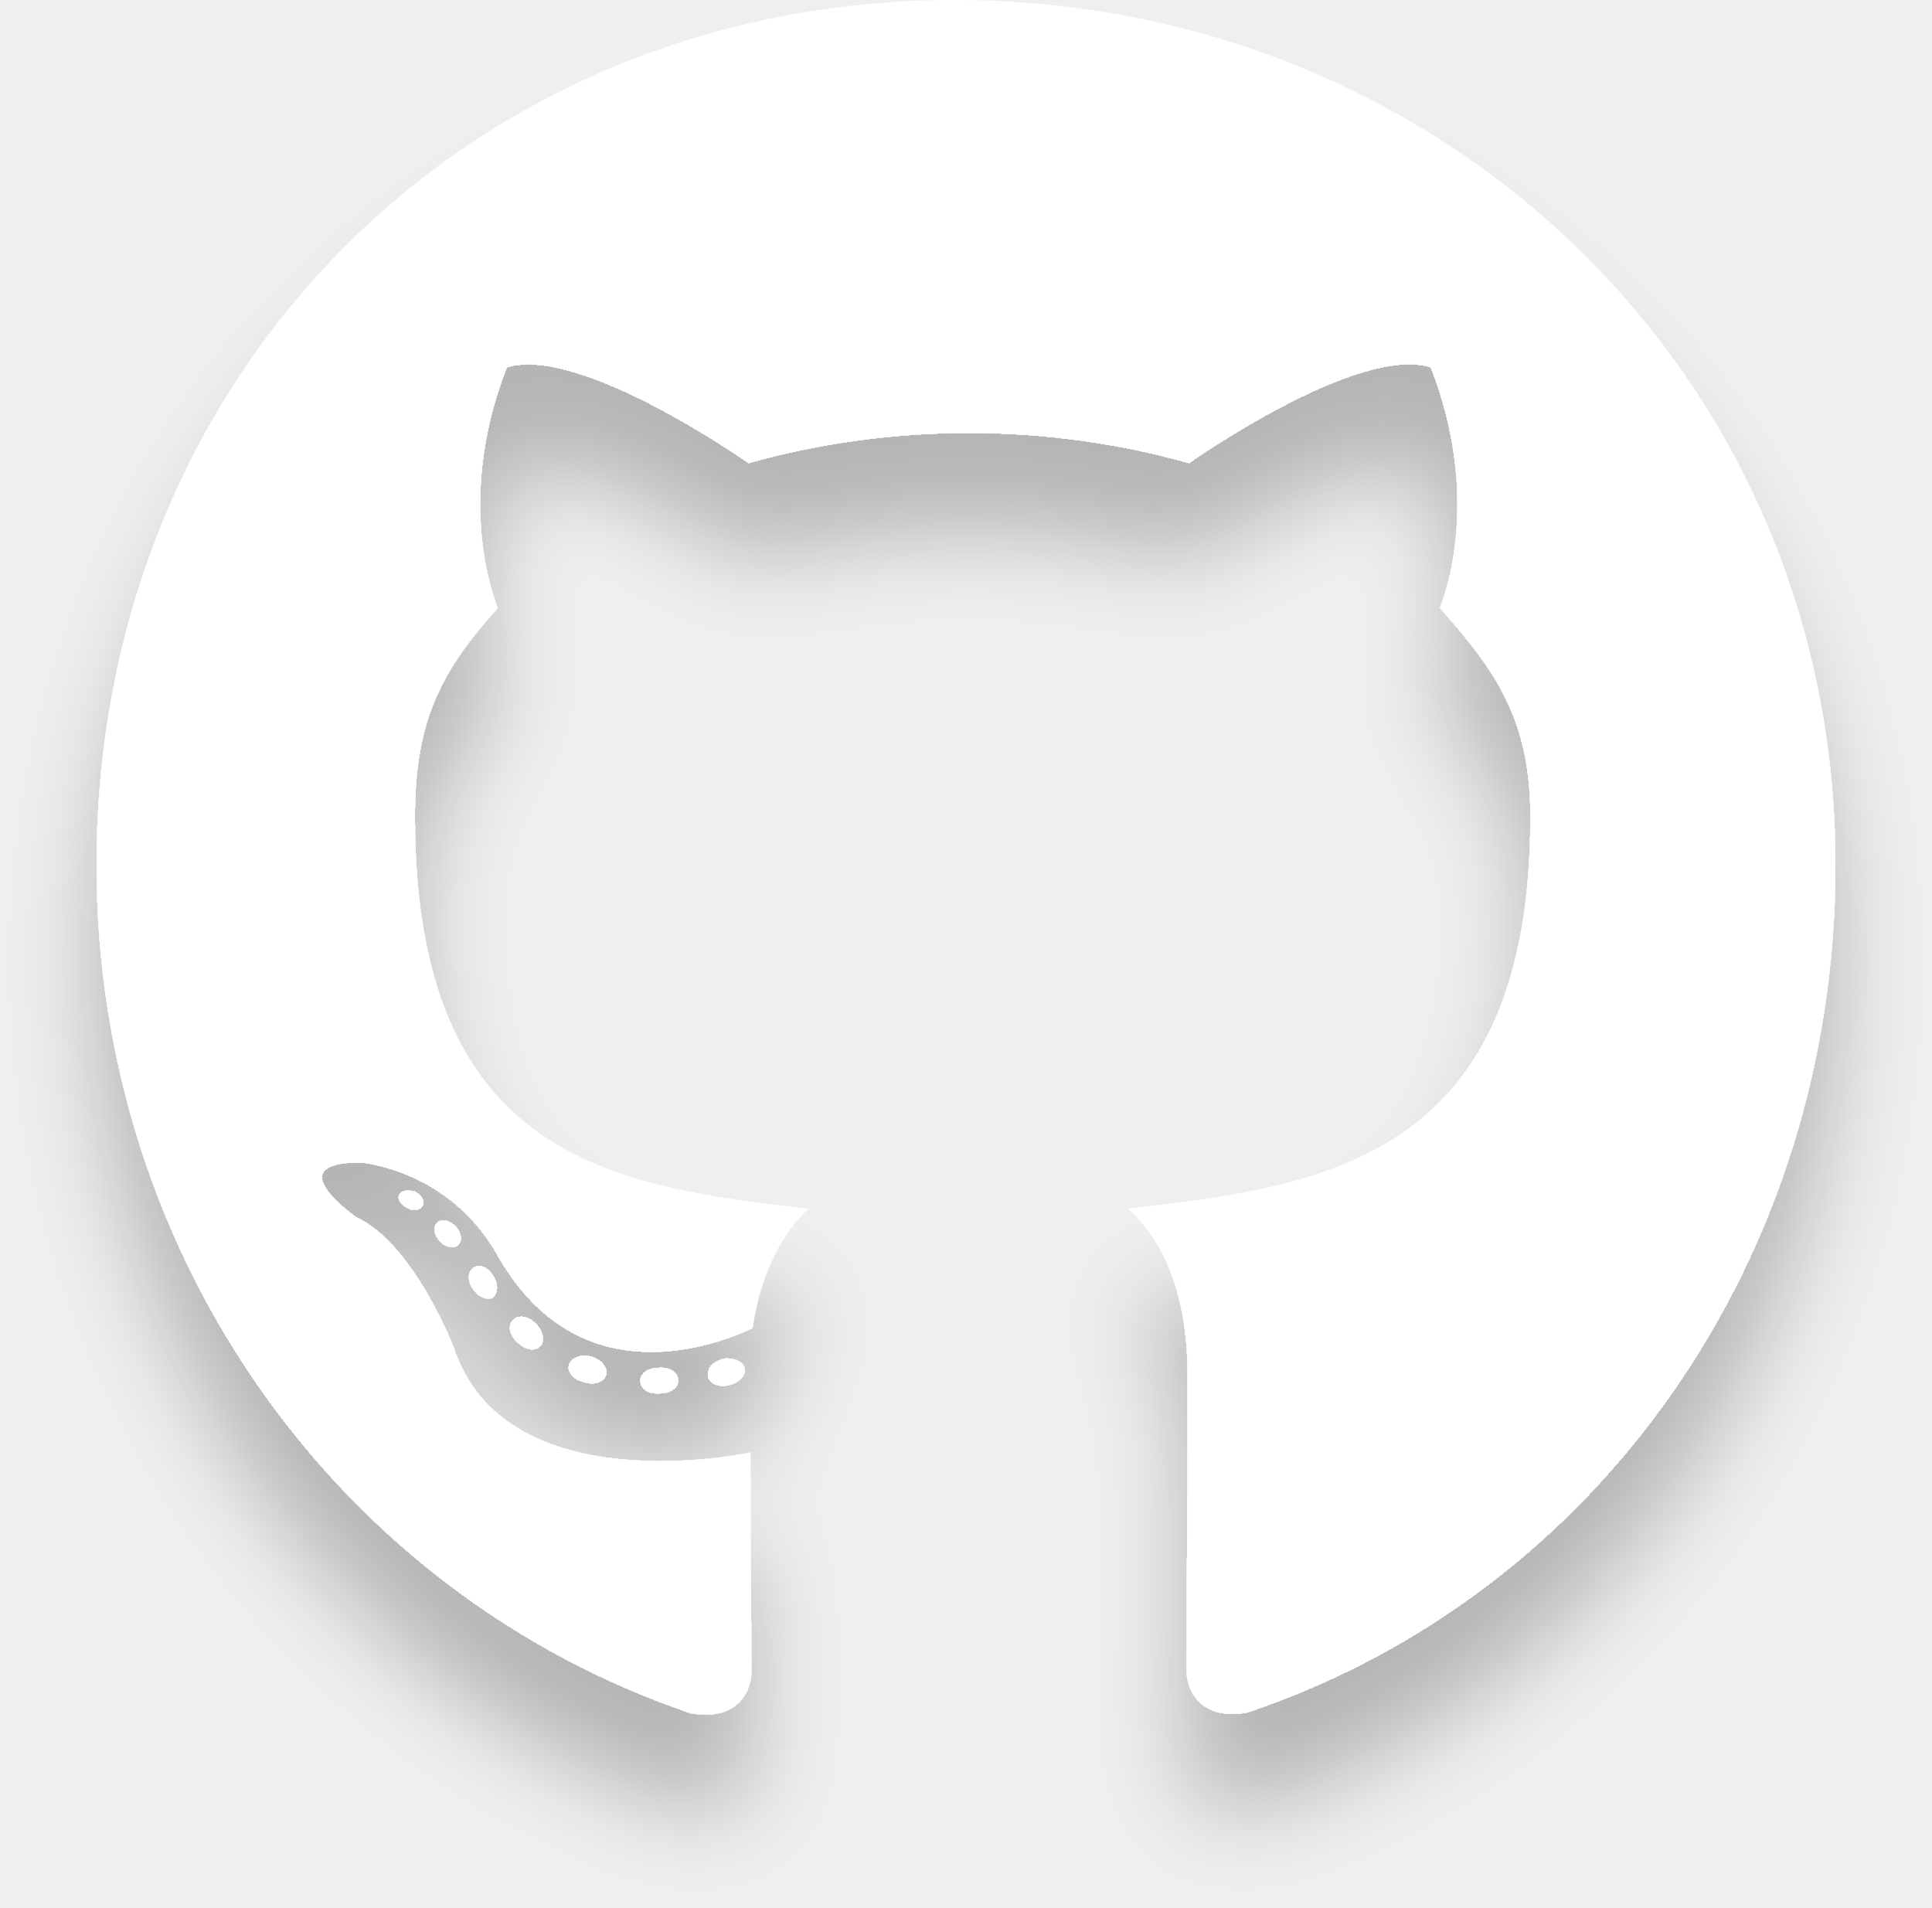
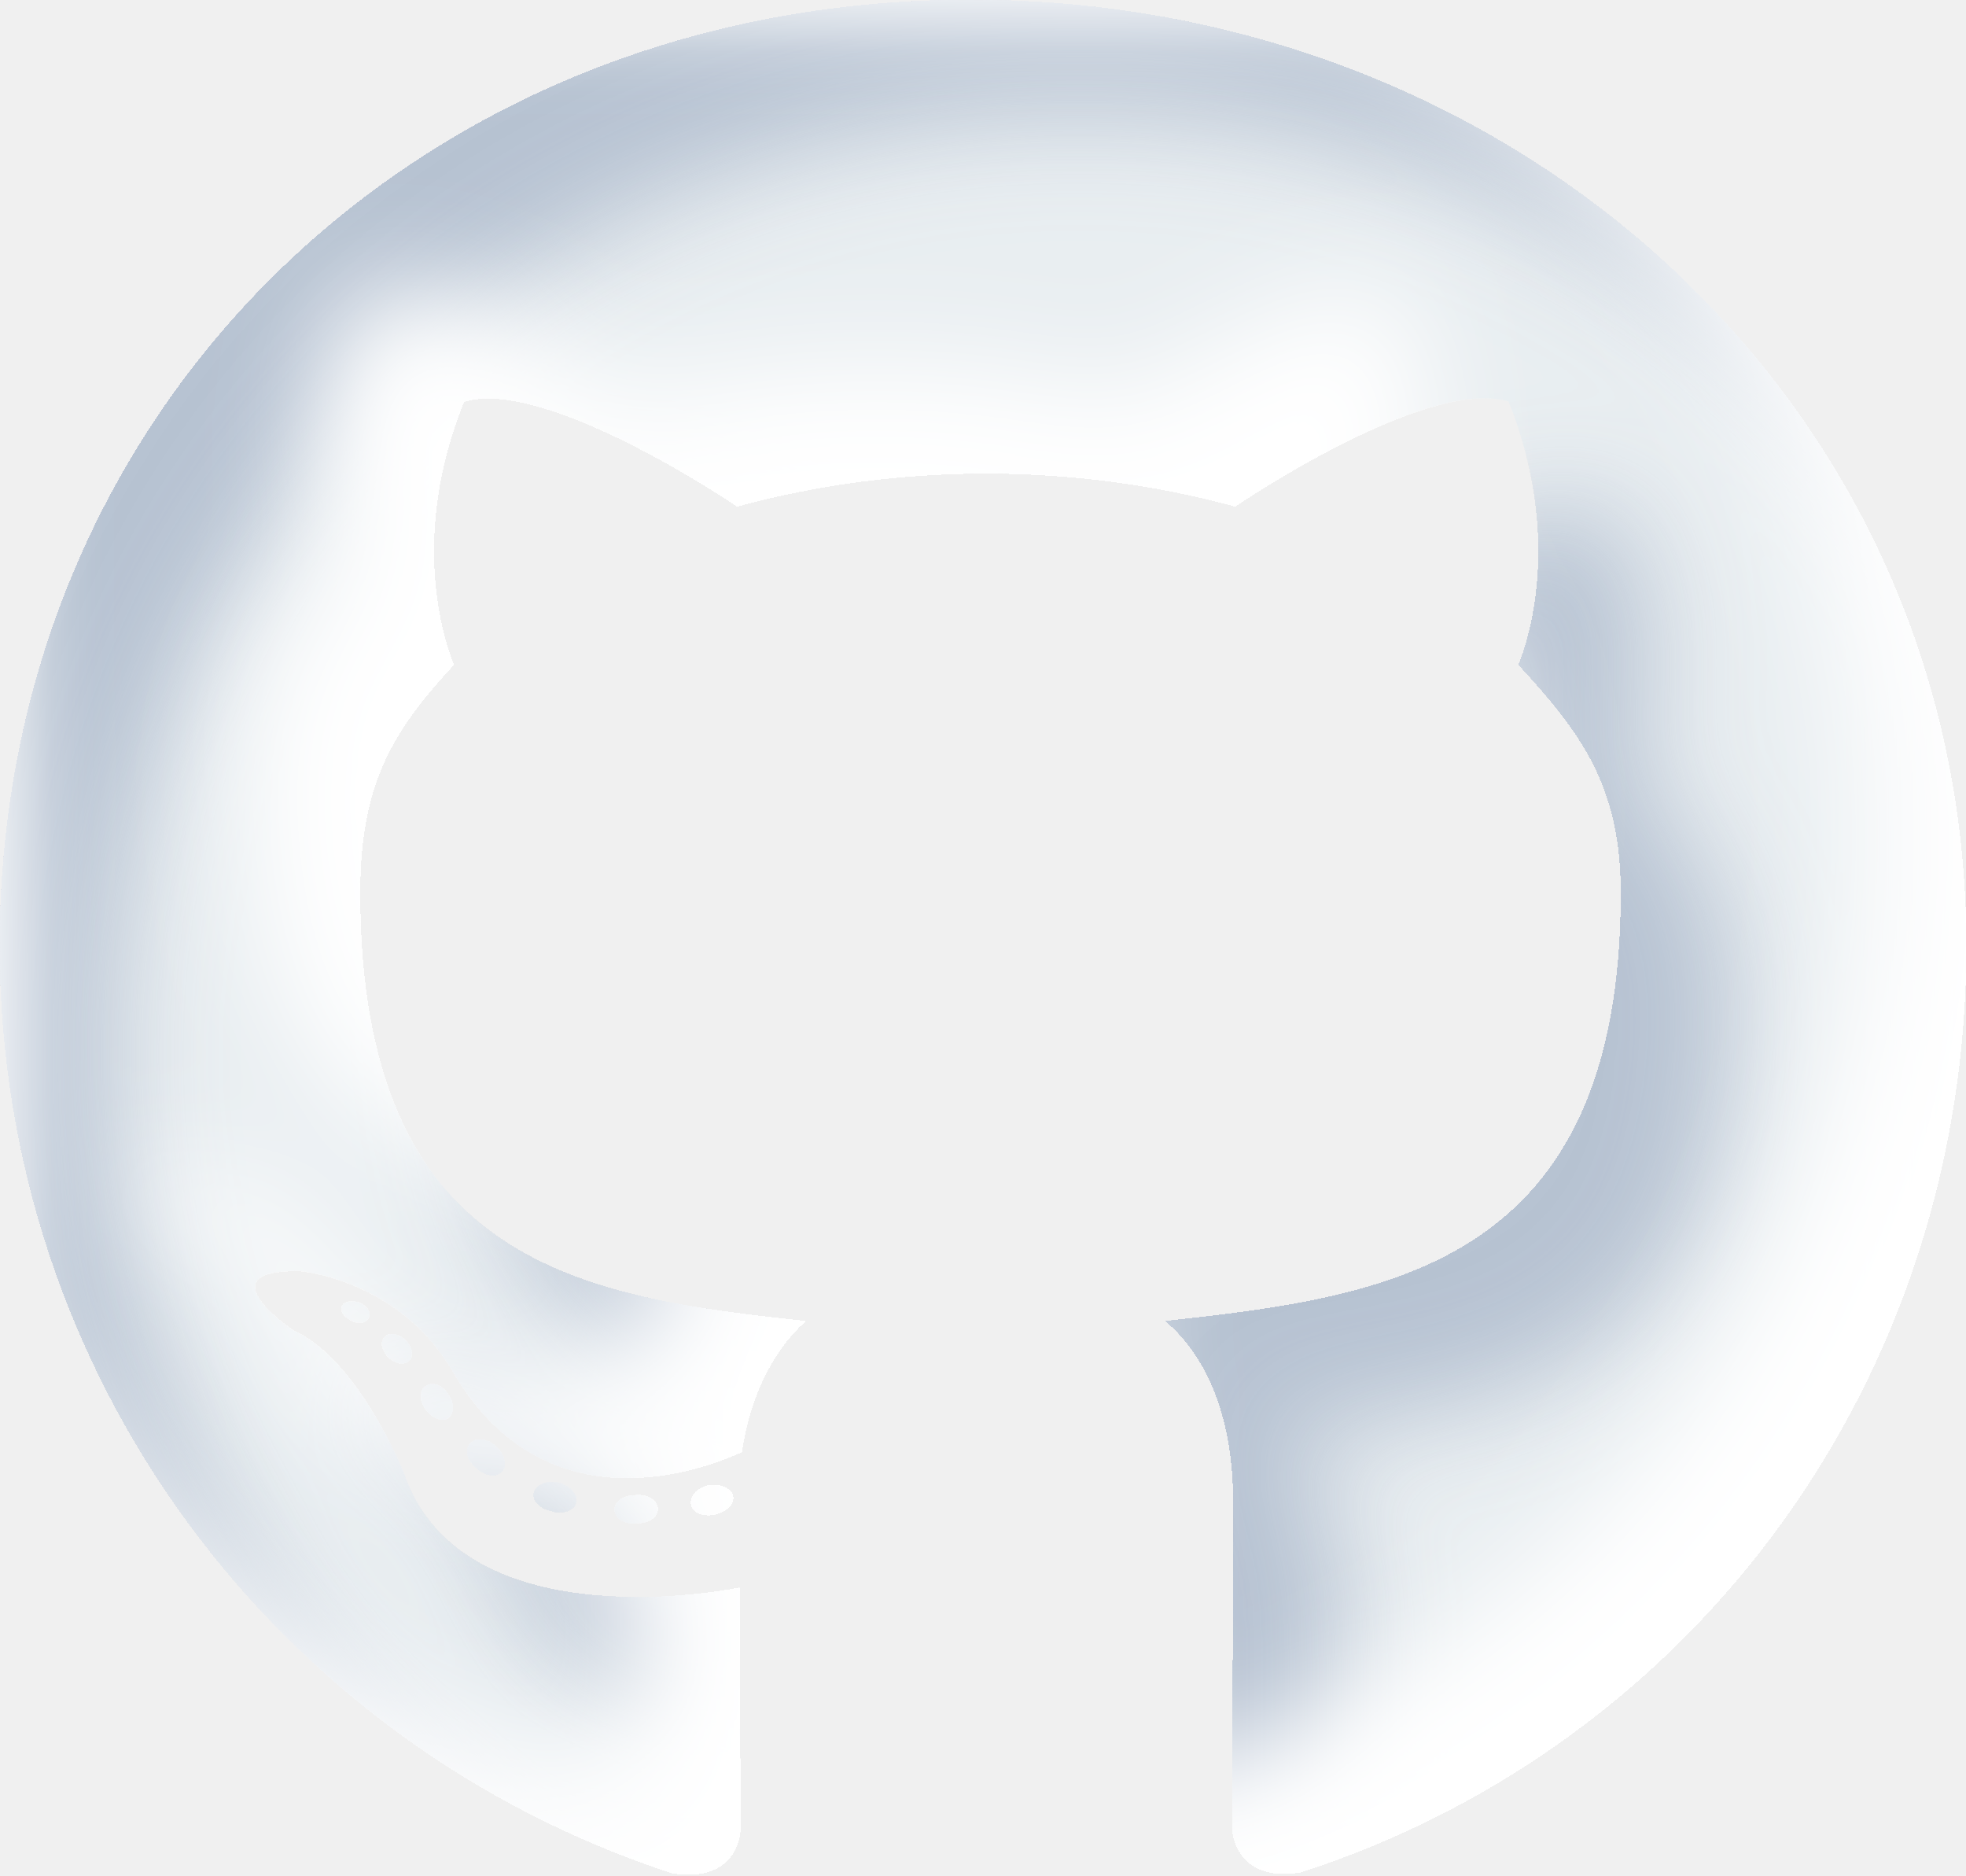
- <svg xmlns="http://www.w3.org/2000/svg" width="80" height="79" viewBox="0 0 80 79" fill="none">
-   <g filter="url(#filter0_d_97_93)">
-     <path d="M28.082 57.169C28.082 57.463 27.748 57.698 27.327 57.698C26.848 57.742 26.515 57.507 26.515 57.169C26.515 56.876 26.848 56.641 27.269 56.641C27.705 56.596 28.082 56.831 28.082 57.169ZM23.568 56.508C23.466 56.802 23.756 57.14 24.192 57.228C24.569 57.375 25.005 57.228 25.092 56.934C25.179 56.641 24.903 56.303 24.468 56.171C24.09 56.068 23.669 56.215 23.568 56.508ZM29.984 56.259C29.563 56.362 29.273 56.641 29.316 56.978C29.36 57.272 29.737 57.463 30.173 57.36C30.593 57.257 30.884 56.978 30.84 56.685C30.797 56.406 30.405 56.215 29.984 56.259ZM39.535 0C19.402 0 4 15.459 4 35.822C4 52.104 14.132 66.037 28.605 70.94C30.463 71.278 31.116 70.118 31.116 69.164C31.116 68.254 31.073 63.233 31.073 60.149C31.073 60.149 20.911 62.352 18.777 55.774C18.777 55.774 17.123 51.502 14.742 50.401C14.742 50.401 11.418 48.096 14.974 48.14C14.974 48.14 18.589 48.434 20.577 51.928C23.756 57.595 29.084 55.965 31.16 54.996C31.494 52.647 32.437 51.018 33.482 50.049C25.368 49.138 17.181 47.949 17.181 33.826C17.181 29.788 18.284 27.762 20.607 25.178C20.229 24.224 18.995 20.29 20.984 15.21C24.018 14.256 31 19.174 31 19.174C33.903 18.352 37.024 17.926 40.116 17.926C43.208 17.926 46.329 18.352 49.232 19.174C49.232 19.174 56.215 14.241 59.248 15.21C61.237 20.304 60.003 24.224 59.626 25.178C61.948 27.777 63.371 29.803 63.371 33.826C63.371 47.993 54.821 49.124 46.706 50.049C48.042 51.209 49.174 53.411 49.174 56.861C49.174 61.808 49.131 67.93 49.131 69.134C49.131 70.089 49.798 71.249 51.642 70.911C66.158 66.037 76 52.104 76 35.822C76 15.459 59.669 0 39.535 0ZM18.11 50.636C17.921 50.783 17.965 51.12 18.211 51.399C18.444 51.634 18.777 51.737 18.966 51.546C19.155 51.399 19.111 51.062 18.864 50.783C18.632 50.548 18.298 50.445 18.11 50.636ZM16.542 49.447C16.44 49.638 16.585 49.873 16.876 50.019C17.108 50.166 17.398 50.122 17.5 49.916C17.602 49.726 17.456 49.491 17.166 49.344C16.876 49.256 16.643 49.3 16.542 49.447ZM21.245 54.673C21.013 54.864 21.1 55.305 21.434 55.584C21.768 55.921 22.189 55.965 22.377 55.73C22.566 55.539 22.479 55.099 22.189 54.82C21.869 54.482 21.434 54.438 21.245 54.673ZM19.59 52.515C19.358 52.662 19.358 53.044 19.59 53.381C19.823 53.719 20.215 53.866 20.403 53.719C20.636 53.528 20.636 53.146 20.403 52.809C20.2 52.471 19.823 52.324 19.59 52.515Z" fill="white" />
+ <svg xmlns="http://www.w3.org/2000/svg" width="108" height="103" viewBox="0 0 108 103" fill="none">
+   <g filter="url(#filter0_ii_507_716)">
+     <path d="M36.123 82.89C36.123 83.316 35.623 83.656 34.991 83.656C34.273 83.72 33.772 83.379 33.772 82.89C33.772 82.464 34.273 82.124 34.904 82.124C35.557 82.06 36.123 82.4 36.123 82.89ZM29.352 81.932C29.199 82.358 29.635 82.847 30.288 82.975C30.854 83.188 31.507 82.975 31.638 82.549C31.768 82.124 31.355 81.634 30.702 81.442C30.136 81.293 29.504 81.506 29.352 81.932ZM38.976 81.57C38.344 81.719 37.909 82.124 37.974 82.613C38.039 83.039 38.606 83.316 39.259 83.167C39.89 83.018 40.326 82.613 40.261 82.187C40.195 81.783 39.607 81.506 38.976 81.57ZM53.303 0C23.102 0 0 22.415 0 51.939C0 75.546 15.198 95.747 36.907 102.857C39.694 103.346 40.674 101.665 40.674 100.281C40.674 98.961 40.609 91.681 40.609 87.211C40.609 87.211 25.367 90.404 22.166 80.868C22.166 80.868 19.684 74.673 16.113 73.077C16.113 73.077 11.127 69.735 16.461 69.799C16.461 69.799 21.883 70.224 24.866 75.291C29.635 83.507 37.626 81.144 40.739 79.74C41.24 76.334 42.656 73.971 44.223 72.566C32.052 71.246 19.771 69.522 19.771 49.044C19.771 43.19 21.426 40.253 24.91 36.507C24.343 35.123 22.493 29.418 25.476 22.053C30.027 20.669 40.5 27.8 40.5 27.8C44.855 26.608 49.536 25.991 54.174 25.991C58.812 25.991 63.493 26.608 67.848 27.8C67.848 27.8 78.322 20.648 82.873 22.053C85.856 29.439 84.005 35.123 83.439 36.507C86.923 40.274 89.056 43.212 89.056 49.044C89.056 69.586 76.231 71.225 64.06 72.566C66.063 74.248 67.761 77.441 67.761 82.443C67.761 89.616 67.696 98.493 67.696 100.238C67.696 101.622 68.698 103.304 71.463 102.814C93.237 95.747 108 75.546 108 51.939C108 22.415 83.504 0 53.303 0ZM21.165 73.417C20.881 73.63 20.947 74.12 21.317 74.524C21.665 74.865 22.166 75.014 22.449 74.737C22.732 74.524 22.667 74.035 22.297 73.63C21.948 73.29 21.448 73.141 21.165 73.417ZM18.813 71.693C18.66 71.97 18.878 72.311 19.314 72.523C19.662 72.736 20.098 72.672 20.25 72.374C20.402 72.098 20.185 71.757 19.749 71.544C19.314 71.416 18.965 71.48 18.813 71.693ZM25.868 79.271C25.519 79.548 25.65 80.186 26.151 80.591C26.652 81.081 27.283 81.144 27.566 80.804C27.849 80.527 27.718 79.888 27.283 79.484C26.804 78.994 26.151 78.931 25.868 79.271ZM23.386 76.142C23.037 76.355 23.037 76.908 23.386 77.398C23.734 77.888 24.322 78.1 24.605 77.888C24.953 77.611 24.953 77.057 24.605 76.568C24.3 76.078 23.734 75.865 23.386 76.142Z" fill="#E9EEF1" />
  </g>
  <defs>
-     <filter id="filter0_d_97_93" x="0" y="0" width="80" height="79" filterUnits="userSpaceOnUse" color-interpolation-filters="sRGB">
+     <filter id="filter0_ii_507_716" x="-6" y="-6" width="120" height="114.943" filterUnits="userSpaceOnUse" color-interpolation-filters="sRGB">
      <feFlood flood-opacity="0" result="BackgroundImageFix" />
+       <feBlend mode="normal" in="SourceGraphic" in2="BackgroundImageFix" result="shape" />
      <feColorMatrix in="SourceAlpha" type="matrix" values="0 0 0 0 0 0 0 0 0 0 0 0 0 0 0 0 0 0 127 0" result="hardAlpha" />
-       <feOffset dy="4" />
-       <feGaussianBlur stdDeviation="2" />
-       <feComposite in2="hardAlpha" operator="out" />
-       <feColorMatrix type="matrix" values="0 0 0 0 0 0 0 0 0 0 0 0 0 0 0 0 0 0 0.25 0" />
-       <feBlend mode="normal" in2="BackgroundImageFix" result="effect1_dropShadow_97_93" />
-       <feBlend mode="normal" in="SourceGraphic" in2="effect1_dropShadow_97_93" result="shape" />
+       <feOffset dx="6" dy="6" />
+       <feGaussianBlur stdDeviation="3" />
+       <feComposite in2="hardAlpha" operator="arithmetic" k2="-1" k3="1" />
+       <feColorMatrix type="matrix" values="0 0 0 0 0.651 0 0 0 0 0.706 0 0 0 0 0.784 0 0 0 0.75 0" />
+       <feBlend mode="normal" in2="shape" result="effect1_innerShadow_507_716" />
+       <feColorMatrix in="SourceAlpha" type="matrix" values="0 0 0 0 0 0 0 0 0 0 0 0 0 0 0 0 0 0 127 0" result="hardAlpha" />
+       <feOffset dx="-6" dy="-6" />
+       <feGaussianBlur stdDeviation="3" />
+       <feComposite in2="hardAlpha" operator="arithmetic" k2="-1" k3="1" />
+       <feColorMatrix type="matrix" values="0 0 0 0 1 0 0 0 0 1 0 0 0 0 1 0 0 0 1 0" />
+       <feBlend mode="normal" in2="effect1_innerShadow_507_716" result="effect2_innerShadow_507_716" />
    </filter>
  </defs>
</svg>
